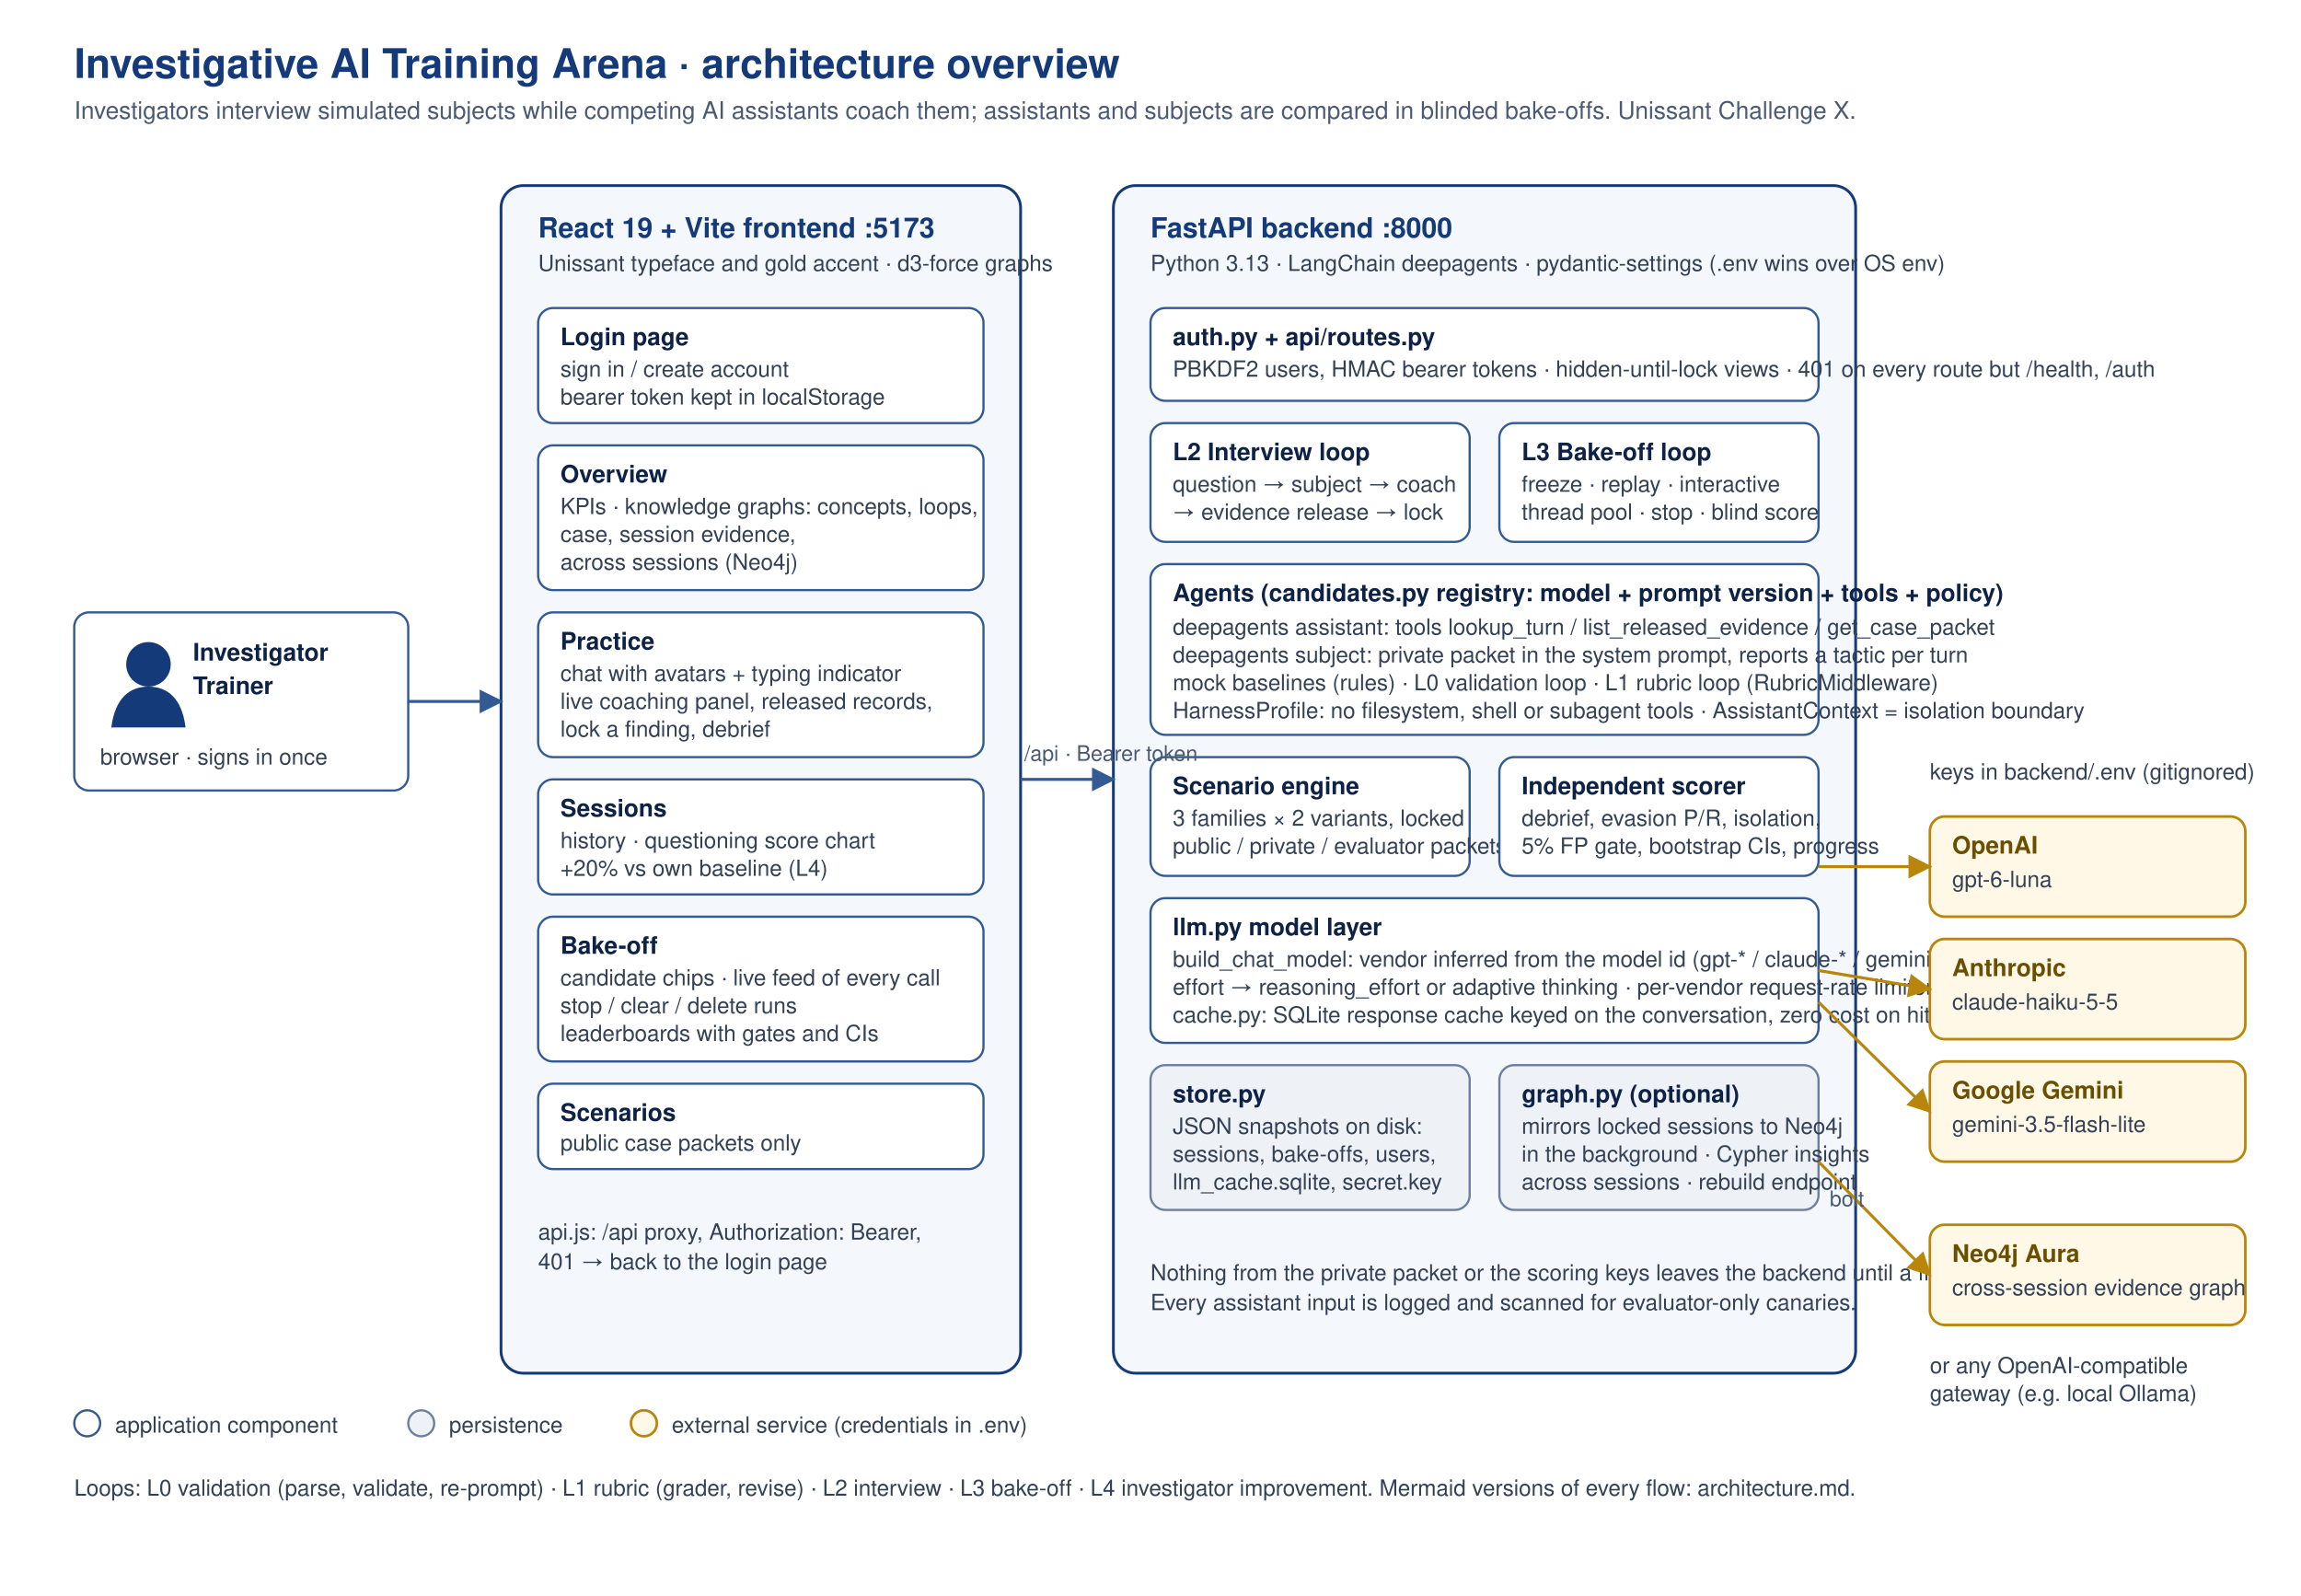
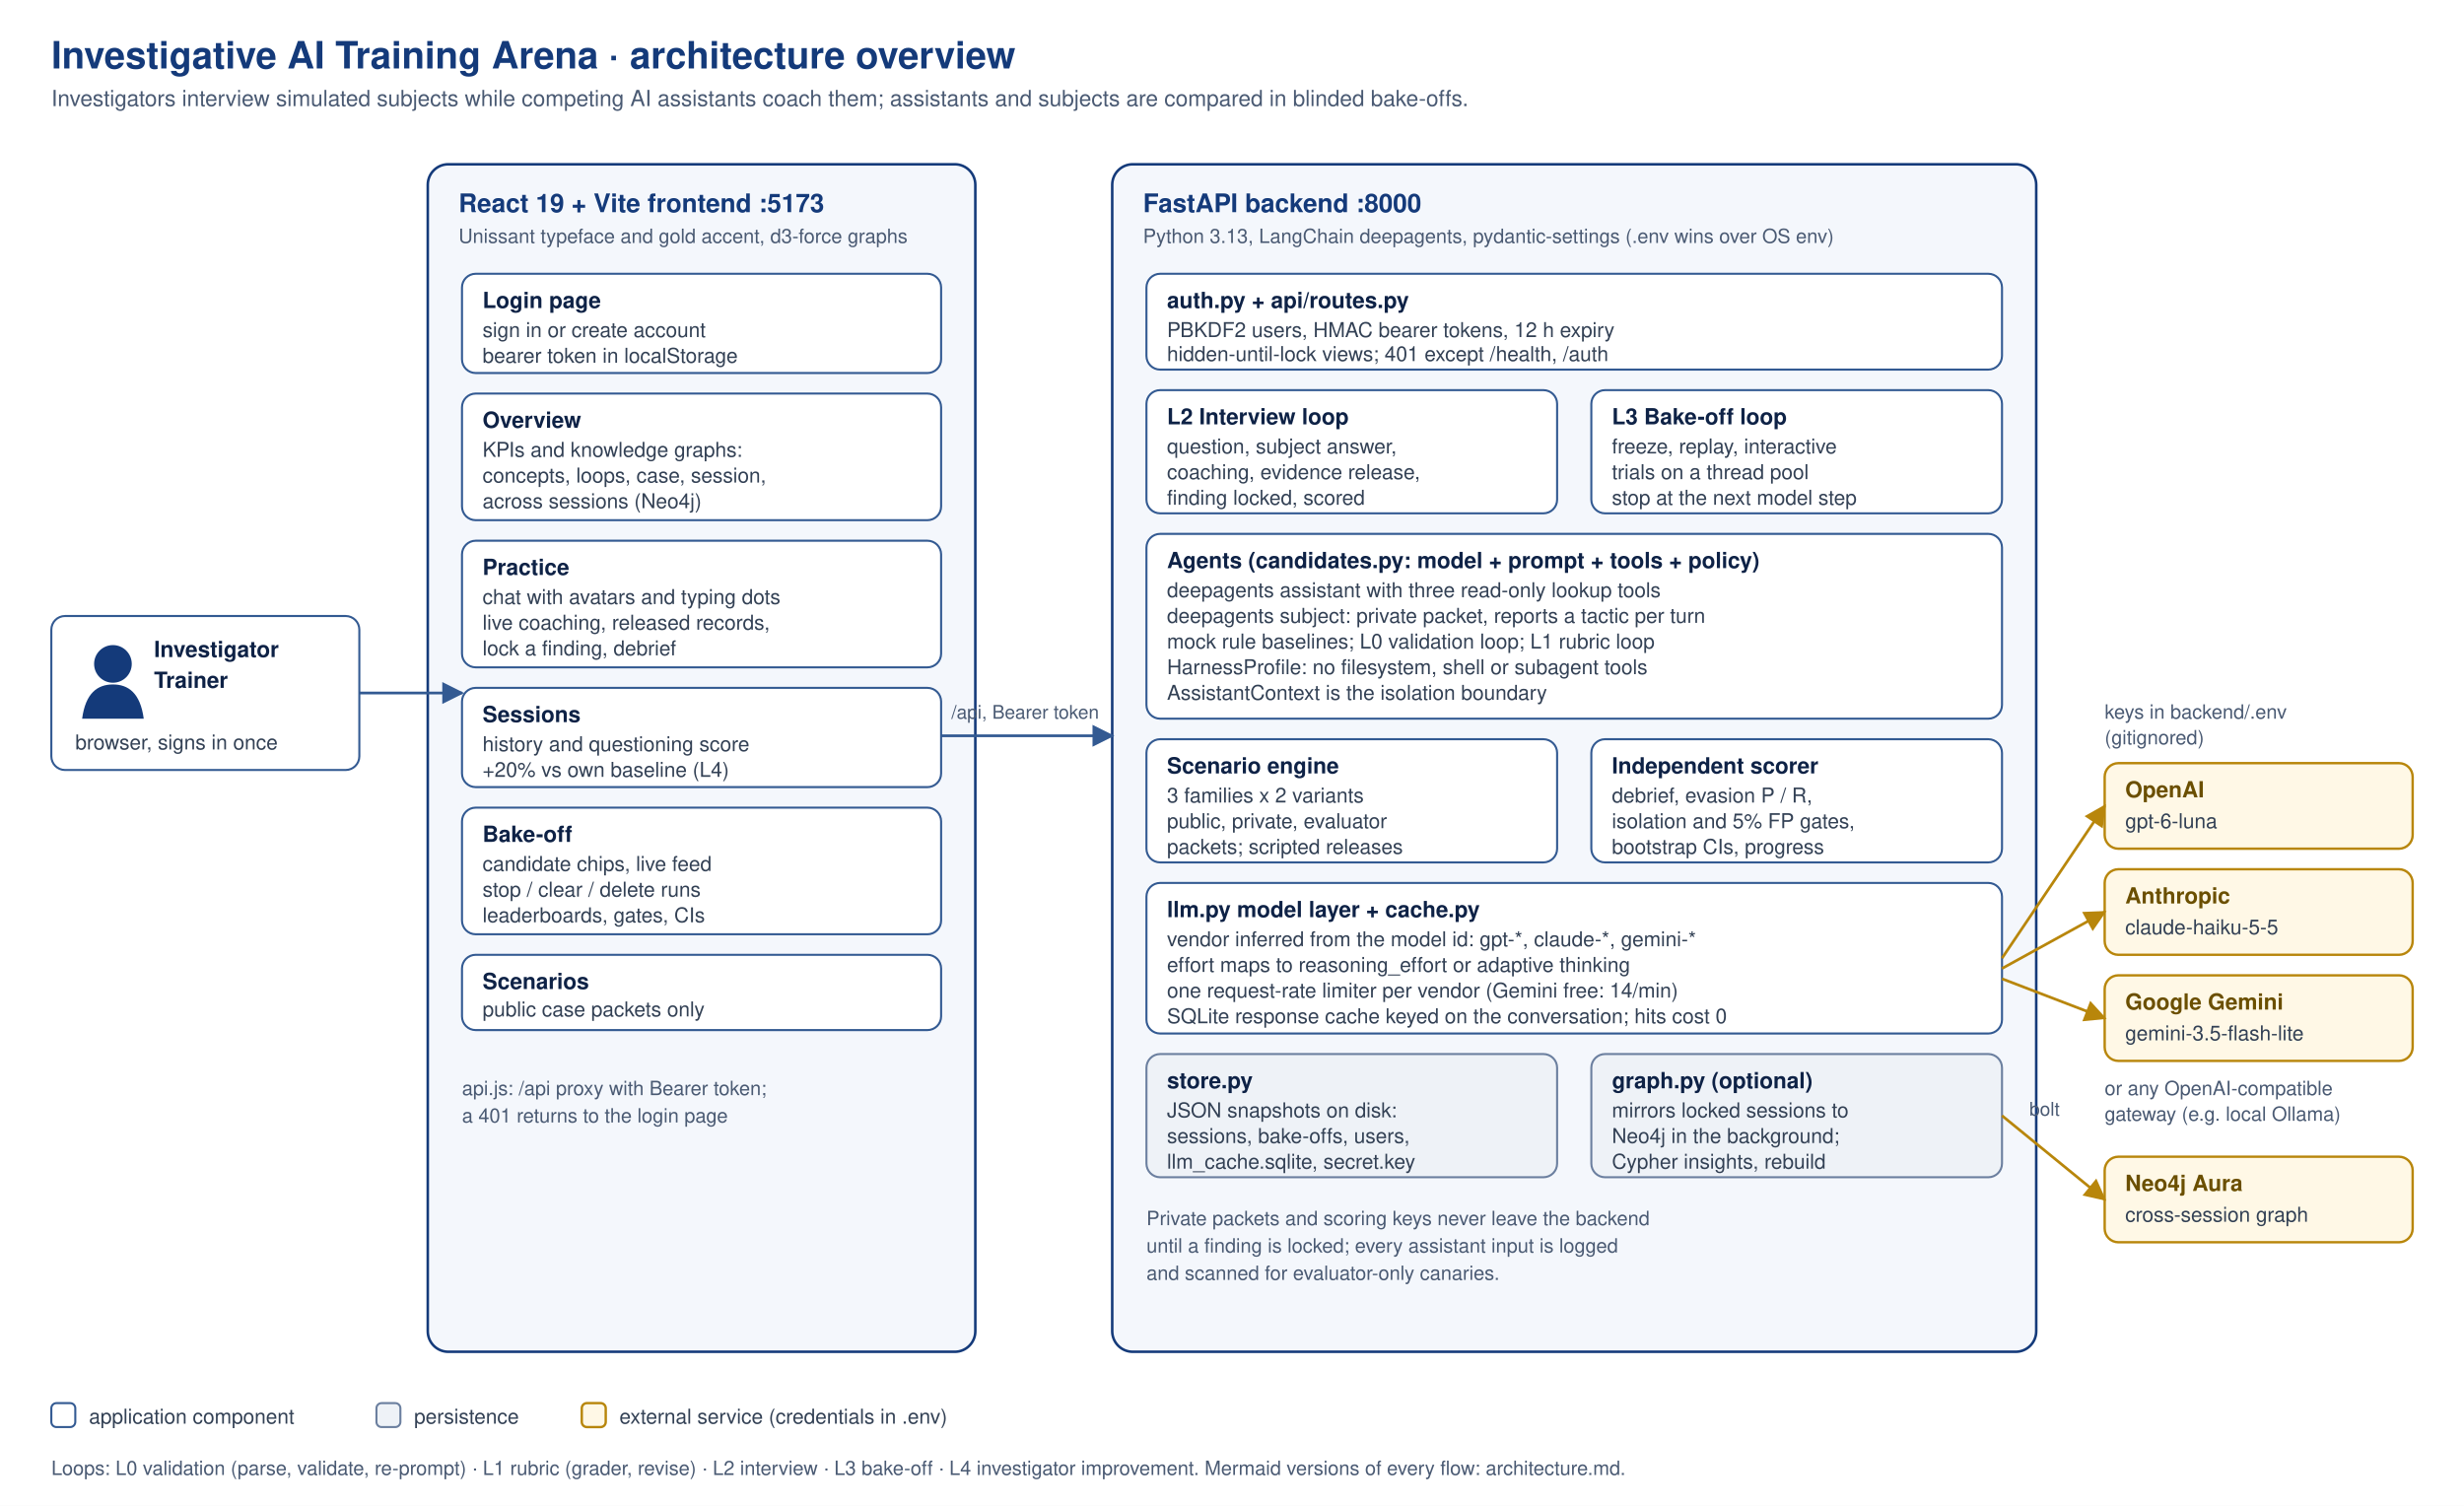
- <svg xmlns="http://www.w3.org/2000/svg" width="1240" height="860" viewBox="0 0 1240 860" font-family="Montserrat, Segoe UI, Helvetica, Arial, sans-serif" font-size="13">
+ <svg xmlns="http://www.w3.org/2000/svg" width="1440" height="880" viewBox="0 0 1440 880" font-family="Segoe UI, Helvetica, Arial, sans-serif" font-size="12">
  <defs>
    <marker id="arrow" viewBox="0 0 10 10" refX="9" refY="5" markerWidth="8" markerHeight="8" orient="auto-start-reverse">
      <path d="M0 0L10 5 0 10z" fill="#335a92" />
    </marker>
    <marker id="arrowGold" viewBox="0 0 10 10" refX="9" refY="5" markerWidth="8" markerHeight="8" orient="auto-start-reverse">
      <path d="M0 0L10 5 0 10z" fill="#b8860b" />
    </marker>
    <style>
      .title { font-size: 22px; font-weight: 700; fill: #143a7a; }
      .sub { font-size: 13px; fill: #4a5a73; }
      .layer { fill: #f4f7fc; stroke: #143a7a; stroke-width: 1.5; rx: 12; }
      .layerTitle { font-size: 15px; font-weight: 700; fill: #143a7a; }
+       .layerSub { font-size: 11.5px; fill: #4a5a73; }
      .box { fill: #ffffff; stroke: #335a92; stroke-width: 1.2; rx: 8; }
-       .boxTitle { font-weight: 700; fill: #0e2246; }
-       .boxText { fill: #334155; font-size: 12px; }
+       .t { font-size: 13px; font-weight: 700; fill: #0e2246; }
+       .l { font-size: 12px; fill: #334155; }
      .ext { fill: #fff8e6; stroke: #b8860b; stroke-width: 1.4; rx: 8; }
-       .extTitle { font-weight: 700; fill: #6b4f00; }
+       .et { font-size: 13px; font-weight: 700; fill: #6b4f00; }
      .store { fill: #eef2f7; stroke: #6b7f9f; stroke-width: 1.2; rx: 8; }
      .edge { stroke: #335a92; stroke-width: 1.6; fill: none; marker-end: url(#arrow); }
      .edgeGold { stroke: #b8860b; stroke-width: 1.6; fill: none; marker-end: url(#arrowGold); }
-       .edgeLabel { fill: #4a5a73; font-size: 11.5px; }
-       .user { fill: #143a7a; }
+       .edgeLabel { fill: #4a5a73; font-size: 11px; }
+       .note { fill: #4a5a73; font-size: 11.5px; }
+       .sm { rx: 3; }
    </style>
  </defs>
-   <rect width="1240" height="860" fill="#ffffff" />
-   <text x="40" y="42" class="title">Investigative AI Training Arena · architecture overview</text>
-   <text x="40" y="64" class="sub">Investigators interview simulated subjects while competing AI assistants coach them; assistants and subjects are compared in blinded bake-offs. Unissant Challenge X.</text>
-   <rect x="40" y="330" width="180" height="96" class="box" />
-   <circle cx="80" cy="358" r="12" class="user" />
-   <path d="M60 392c2-16 10-22 20-22s18 6 20 22" fill="#143a7a" />
-   <text x="104" y="356" class="boxTitle">Investigator</text>
-   <text x="104" y="374" class="boxTitle">Trainer</text>
-   <text x="54" y="412" class="boxText">browser · signs in once</text>
-   <rect x="270" y="100" width="280" height="640" class="layer" />
-   <text x="290" y="128" class="layerTitle">React 19 + Vite frontend  :5173</text>
-   <text x="290" y="146" class="boxText">Unissant typeface and gold accent · d3-force graphs</text>
-   <rect x="290" y="166" width="240" height="62" class="box" />
-   <text x="302" y="186" class="boxTitle">Login page</text>
-   <text x="302" y="203" class="boxText">sign in / create account</text>
-   <text x="302" y="218" class="boxText">bearer token kept in localStorage</text>
-   <rect x="290" y="240" width="240" height="78" class="box" />
-   <text x="302" y="260" class="boxTitle">Overview</text>
-   <text x="302" y="277" class="boxText">KPIs · knowledge graphs: concepts, loops,</text>
-   <text x="302" y="292" class="boxText">case, session evidence,</text>
-   <text x="302" y="307" class="boxText">across sessions (Neo4j)</text>
-   <rect x="290" y="330" width="240" height="78" class="box" />
-   <text x="302" y="350" class="boxTitle">Practice</text>
-   <text x="302" y="367" class="boxText">chat with avatars + typing indicator</text>
-   <text x="302" y="382" class="boxText">live coaching panel, released records,</text>
-   <text x="302" y="397" class="boxText">lock a finding, debrief</text>
-   <rect x="290" y="420" width="240" height="62" class="box" />
-   <text x="302" y="440" class="boxTitle">Sessions</text>
-   <text x="302" y="457" class="boxText">history · questioning score chart</text>
-   <text x="302" y="472" class="boxText">+20% vs own baseline (L4)</text>
-   <rect x="290" y="494" width="240" height="78" class="box" />
-   <text x="302" y="514" class="boxTitle">Bake-off</text>
-   <text x="302" y="531" class="boxText">candidate chips · live feed of every call</text>
-   <text x="302" y="546" class="boxText">stop / clear / delete runs</text>
-   <text x="302" y="561" class="boxText">leaderboards with gates and CIs</text>
-   <rect x="290" y="584" width="240" height="46" class="box" />
-   <text x="302" y="604" class="boxTitle">Scenarios</text>
-   <text x="302" y="620" class="boxText">public case packets only</text>
-   <text x="290" y="668" class="boxText">api.js: /api proxy, Authorization: Bearer,</text>
-   <text x="290" y="684" class="boxText">401 → back to the login page</text>
-   <rect x="600" y="100" width="400" height="640" class="layer" />
-   <text x="620" y="128" class="layerTitle">FastAPI backend  :8000</text>
-   <text x="620" y="146" class="boxText">Python 3.13 · LangChain deepagents · pydantic-settings (.env wins over OS env)</text>
-   <rect x="620" y="166" width="360" height="50" class="box" />
-   <text x="632" y="186" class="boxTitle">auth.py + api/routes.py</text>
-   <text x="632" y="203" class="boxText">PBKDF2 users, HMAC bearer tokens · hidden-until-lock views · 401 on every route but /health, /auth</text>
-   <rect x="620" y="228" width="172" height="64" class="box" />
-   <text x="632" y="248" class="boxTitle">L2 Interview loop</text>
-   <text x="632" y="265" class="boxText">question → subject → coach</text>
-   <text x="632" y="280" class="boxText">→ evidence release → lock</text>
-   <rect x="808" y="228" width="172" height="64" class="box" />
-   <text x="820" y="248" class="boxTitle">L3 Bake-off loop</text>
-   <text x="820" y="265" class="boxText">freeze · replay · interactive</text>
-   <text x="820" y="280" class="boxText">thread pool · stop · blind score</text>
-   <rect x="620" y="304" width="360" height="92" class="box" />
-   <text x="632" y="324" class="boxTitle">Agents  (candidates.py registry: model + prompt version + tools + policy)</text>
-   <text x="632" y="342" class="boxText">deepagents assistant: tools lookup_turn / list_released_evidence / get_case_packet</text>
-   <text x="632" y="357" class="boxText">deepagents subject: private packet in the system prompt, reports a tactic per turn</text>
-   <text x="632" y="372" class="boxText">mock baselines (rules) · L0 validation loop · L1 rubric loop (RubricMiddleware)</text>
-   <text x="632" y="387" class="boxText">HarnessProfile: no filesystem, shell or subagent tools · AssistantContext = isolation boundary</text>
-   <rect x="620" y="408" width="172" height="64" class="box" />
-   <text x="632" y="428" class="boxTitle">Scenario engine</text>
-   <text x="632" y="445" class="boxText">3 families × 2 variants, locked</text>
-   <text x="632" y="460" class="boxText">public / private / evaluator packets</text>
-   <rect x="808" y="408" width="172" height="64" class="box" />
-   <text x="820" y="428" class="boxTitle">Independent scorer</text>
-   <text x="820" y="445" class="boxText">debrief, evasion P/R, isolation,</text>
-   <text x="820" y="460" class="boxText">5% FP gate, bootstrap CIs, progress</text>
-   <rect x="620" y="484" width="360" height="78" class="box" />
-   <text x="632" y="504" class="boxTitle">llm.py model layer</text>
-   <text x="632" y="521" class="boxText">build_chat_model: vendor inferred from the model id (gpt-* / claude-* / gemini-*)</text>
-   <text x="632" y="536" class="boxText">effort → reasoning_effort or adaptive thinking · per-vendor request-rate limiters</text>
-   <text x="632" y="551" class="boxText">cache.py: SQLite response cache keyed on the conversation, zero cost on hits</text>
-   <rect x="620" y="574" width="172" height="78" class="store" />
-   <text x="632" y="594" class="boxTitle">store.py</text>
-   <text x="632" y="611" class="boxText">JSON snapshots on disk:</text>
-   <text x="632" y="626" class="boxText">sessions, bake-offs, users,</text>
-   <text x="632" y="641" class="boxText">llm_cache.sqlite, secret.key</text>
-   <rect x="808" y="574" width="172" height="78" class="store" />
-   <text x="820" y="594" class="boxTitle">graph.py  (optional)</text>
-   <text x="820" y="611" class="boxText">mirrors locked sessions to Neo4j</text>
-   <text x="820" y="626" class="boxText">in the background · Cypher insights</text>
-   <text x="820" y="641" class="boxText">across sessions · rebuild endpoint</text>
-   <text x="620" y="690" class="boxText">Nothing from the private packet or the scoring keys leaves the backend until a finding is locked.</text>
-   <text x="620" y="706" class="boxText">Every assistant input is logged and scanned for evaluator-only canaries.</text>
-   <rect x="1040" y="440" width="170" height="54" class="ext" />
-   <text x="1052" y="460" class="extTitle">OpenAI</text>
-   <text x="1052" y="478" class="boxText">gpt-6-luna</text>
-   <rect x="1040" y="506" width="170" height="54" class="ext" />
-   <text x="1052" y="526" class="extTitle">Anthropic</text>
-   <text x="1052" y="544" class="boxText">claude-haiku-5-5</text>
-   <rect x="1040" y="572" width="170" height="54" class="ext" />
-   <text x="1052" y="592" class="extTitle">Google Gemini</text>
-   <text x="1052" y="610" class="boxText">gemini-3.5-flash-lite</text>
-   <rect x="1040" y="660" width="170" height="54" class="ext" />
-   <text x="1052" y="680" class="extTitle">Neo4j Aura</text>
-   <text x="1052" y="698" class="boxText">cross-session evidence graph</text>
-   <text x="1040" y="420" class="boxText">keys in backend/.env (gitignored)</text>
-   <text x="1040" y="740" class="boxText">or any OpenAI-compatible</text>
-   <text x="1040" y="755" class="boxText">gateway (e.g. local Ollama)</text>
-   <path d="M220 378 L270 378" class="edge" />
-   <path d="M550 420 L600 420" class="edge" />
-   <text x="552" y="410" class="edgeLabel">/api · Bearer token</text>
-   <path d="M980 467 L1040 467" class="edgeGold" />
-   <path d="M980 523 L1040 533" class="edgeGold" />
-   <path d="M980 540 L1040 599" class="edgeGold" />
-   <path d="M980 626 L1040 687" class="edgeGold" />
-   <text x="986" y="650" class="edgeLabel">bolt</text>
-   <rect x="40" y="760" width="14" height="14" class="box" />
-   <text x="62" y="772" class="boxText">application component</text>
-   <rect x="220" y="760" width="14" height="14" class="store" />
-   <text x="242" y="772" class="boxText">persistence</text>
-   <rect x="340" y="760" width="14" height="14" class="ext" />
-   <text x="362" y="772" class="boxText">external service (credentials in .env)</text>
-   <text x="40" y="806" class="boxText">Loops: L0 validation (parse, validate, re-prompt) · L1 rubric (grader, revise) · L2 interview · L3 bake-off · L4 investigator improvement. Mermaid versions of every flow: architecture.md.</text>
+   <rect width="1440" height="880" fill="#ffffff" />
+   <text x="30" y="40" class="title">Investigative AI Training Arena · architecture overview</text>
+   <text x="30" y="62" class="sub">Investigators interview simulated subjects while competing AI assistants coach them; assistants and subjects are compared in blinded bake-offs.</text>
+   <rect x="30" y="360" width="180" height="90" class="box" />
+   <circle cx="66" cy="388" r="11" fill="#143a7a" />
+   <path d="M48 420c2-15 9-20 18-20s16 5 18 20" fill="#143a7a" />
+   <text x="90" y="384" class="t">Investigator</text>
+   <text x="90" y="402" class="t">Trainer</text>
+   <text x="44" y="438" class="l">browser, signs in once</text>
+   <rect x="250" y="96" width="320" height="694" class="layer" />
+   <text x="268" y="124" class="layerTitle">React 19 + Vite frontend :5173</text>
+   <text x="268" y="142" class="layerSub">Unissant typeface and gold accent, d3-force graphs</text>
+   <rect x="270" y="160" width="280" height="58" class="box" />
+   <text x="282" y="180" class="t">Login page</text>
+   <text x="282" y="197" class="l">sign in or create account</text>
+   <text x="282" y="212" class="l">bearer token in localStorage</text>
+   <rect x="270" y="230" width="280" height="74" class="box" />
+   <text x="282" y="250" class="t">Overview</text>
+   <text x="282" y="267" class="l">KPIs and knowledge graphs:</text>
+   <text x="282" y="282" class="l">concepts, loops, case, session,</text>
+   <text x="282" y="297" class="l">across sessions (Neo4j)</text>
+   <rect x="270" y="316" width="280" height="74" class="box" />
+   <text x="282" y="336" class="t">Practice</text>
+   <text x="282" y="353" class="l">chat with avatars and typing dots</text>
+   <text x="282" y="368" class="l">live coaching, released records,</text>
+   <text x="282" y="383" class="l">lock a finding, debrief</text>
+   <rect x="270" y="402" width="280" height="58" class="box" />
+   <text x="282" y="422" class="t">Sessions</text>
+   <text x="282" y="439" class="l">history and questioning score</text>
+   <text x="282" y="454" class="l">+20% vs own baseline (L4)</text>
+   <rect x="270" y="472" width="280" height="74" class="box" />
+   <text x="282" y="492" class="t">Bake-off</text>
+   <text x="282" y="509" class="l">candidate chips, live feed</text>
+   <text x="282" y="524" class="l">stop / clear / delete runs</text>
+   <text x="282" y="539" class="l">leaderboards, gates, CIs</text>
+   <rect x="270" y="558" width="280" height="44" class="box" />
+   <text x="282" y="578" class="t">Scenarios</text>
+   <text x="282" y="594" class="l">public case packets only</text>
+   <text x="270" y="640" class="note">api.js: /api proxy with Bearer token;</text>
+   <text x="270" y="656" class="note">a 401 returns to the login page</text>
+   <rect x="650" y="96" width="540" height="694" class="layer" />
+   <text x="668" y="124" class="layerTitle">FastAPI backend :8000</text>
+   <text x="668" y="142" class="layerSub">Python 3.13, LangChain deepagents, pydantic-settings (.env wins over OS env)</text>
+   <rect x="670" y="160" width="500" height="56" class="box" />
+   <text x="682" y="180" class="t">auth.py + api/routes.py</text>
+   <text x="682" y="197" class="l">PBKDF2 users, HMAC bearer tokens, 12 h expiry</text>
+   <text x="682" y="211" class="l">hidden-until-lock views; 401 except /health, /auth</text>
+   <rect x="670" y="228" width="240" height="72" class="box" />
+   <text x="682" y="248" class="t">L2 Interview loop</text>
+   <text x="682" y="265" class="l">question, subject answer,</text>
+   <text x="682" y="280" class="l">coaching, evidence release,</text>
+   <text x="682" y="295" class="l">finding locked, scored</text>
+   <rect x="930" y="228" width="240" height="72" class="box" />
+   <text x="942" y="248" class="t">L3 Bake-off loop</text>
+   <text x="942" y="265" class="l">freeze, replay, interactive</text>
+   <text x="942" y="280" class="l">trials on a thread pool</text>
+   <text x="942" y="295" class="l">stop at the next model step</text>
+   <rect x="670" y="312" width="500" height="108" class="box" />
+   <text x="682" y="332" class="t">Agents (candidates.py: model + prompt + tools + policy)</text>
+   <text x="682" y="349" class="l">deepagents assistant with three read-only lookup tools</text>
+   <text x="682" y="364" class="l">deepagents subject: private packet, reports a tactic per turn</text>
+   <text x="682" y="379" class="l">mock rule baselines; L0 validation loop; L1 rubric loop</text>
+   <text x="682" y="394" class="l">HarnessProfile: no filesystem, shell or subagent tools</text>
+   <text x="682" y="409" class="l">AssistantContext is the isolation boundary</text>
+   <rect x="670" y="432" width="240" height="72" class="box" />
+   <text x="682" y="452" class="t">Scenario engine</text>
+   <text x="682" y="469" class="l">3 families x 2 variants</text>
+   <text x="682" y="484" class="l">public, private, evaluator</text>
+   <text x="682" y="499" class="l">packets; scripted releases</text>
+   <rect x="930" y="432" width="240" height="72" class="box" />
+   <text x="942" y="452" class="t">Independent scorer</text>
+   <text x="942" y="469" class="l">debrief, evasion P / R,</text>
+   <text x="942" y="484" class="l">isolation and 5% FP gates,</text>
+   <text x="942" y="499" class="l">bootstrap CIs, progress</text>
+   <rect x="670" y="516" width="500" height="88" class="box" />
+   <text x="682" y="536" class="t">llm.py model layer + cache.py</text>
+   <text x="682" y="553" class="l">vendor inferred from the model id: gpt-*, claude-*, gemini-*</text>
+   <text x="682" y="568" class="l">effort maps to reasoning_effort or adaptive thinking</text>
+   <text x="682" y="583" class="l">one request-rate limiter per vendor (Gemini free: 14/min)</text>
+   <text x="682" y="598" class="l">SQLite response cache keyed on the conversation; hits cost 0</text>
+   <rect x="670" y="616" width="240" height="72" class="store" />
+   <text x="682" y="636" class="t">store.py</text>
+   <text x="682" y="653" class="l">JSON snapshots on disk:</text>
+   <text x="682" y="668" class="l">sessions, bake-offs, users,</text>
+   <text x="682" y="683" class="l">llm_cache.sqlite, secret.key</text>
+   <rect x="930" y="616" width="240" height="72" class="store" />
+   <text x="942" y="636" class="t">graph.py (optional)</text>
+   <text x="942" y="653" class="l">mirrors locked sessions to</text>
+   <text x="942" y="668" class="l">Neo4j in the background;</text>
+   <text x="942" y="683" class="l">Cypher insights, rebuild</text>
+   <text x="670" y="716" class="note">Private packets and scoring keys never leave the backend</text>
+   <text x="670" y="732" class="note">until a finding is locked; every assistant input is logged</text>
+   <text x="670" y="748" class="note">and scanned for evaluator-only canaries.</text>
+   <text x="1230" y="420" class="note">keys in backend/.env</text>
+   <text x="1230" y="435" class="note">(gitignored)</text>
+   <rect x="1230" y="446" width="180" height="50" class="ext" />
+   <text x="1242" y="466" class="et">OpenAI</text>
+   <text x="1242" y="484" class="l">gpt-6-luna</text>
+   <rect x="1230" y="508" width="180" height="50" class="ext" />
+   <text x="1242" y="528" class="et">Anthropic</text>
+   <text x="1242" y="546" class="l">claude-haiku-5-5</text>
+   <rect x="1230" y="570" width="180" height="50" class="ext" />
+   <text x="1242" y="590" class="et">Google Gemini</text>
+   <text x="1242" y="608" class="l">gemini-3.5-flash-lite</text>
+   <text x="1230" y="640" class="note">or any OpenAI-compatible</text>
+   <text x="1230" y="655" class="note">gateway (e.g. local Ollama)</text>
+   <rect x="1230" y="676" width="180" height="50" class="ext" />
+   <text x="1242" y="696" class="et">Neo4j Aura</text>
+   <text x="1242" y="714" class="l">cross-session graph</text>
+   <path d="M210 405 L270 405" class="edge" />
+   <path d="M550 430 L650 430" class="edge" />
+   <text x="556" y="420" class="edgeLabel">/api, Bearer token</text>
+   <path d="M1170 560 L1230 471" class="edgeGold" />
+   <path d="M1170 566 L1230 533" class="edgeGold" />
+   <path d="M1170 572 L1230 595" class="edgeGold" />
+   <path d="M1170 652 L1230 701" class="edgeGold" />
+   <text x="1186" y="652" class="edgeLabel">bolt</text>
+   <rect x="30" y="820" width="14" height="14" class="box sm" />
+   <text x="52" y="832" class="l">application component</text>
+   <rect x="220" y="820" width="14" height="14" class="store sm" />
+   <text x="242" y="832" class="l">persistence</text>
+   <rect x="340" y="820" width="14" height="14" class="ext sm" />
+   <text x="362" y="832" class="l">external service (credentials in .env)</text>
+   <text x="30" y="862" class="note">Loops: L0 validation (parse, validate, re-prompt) · L1 rubric (grader, revise) · L2 interview · L3 bake-off · L4 investigator improvement. Mermaid versions of every flow: architecture.md.</text>
</svg>
